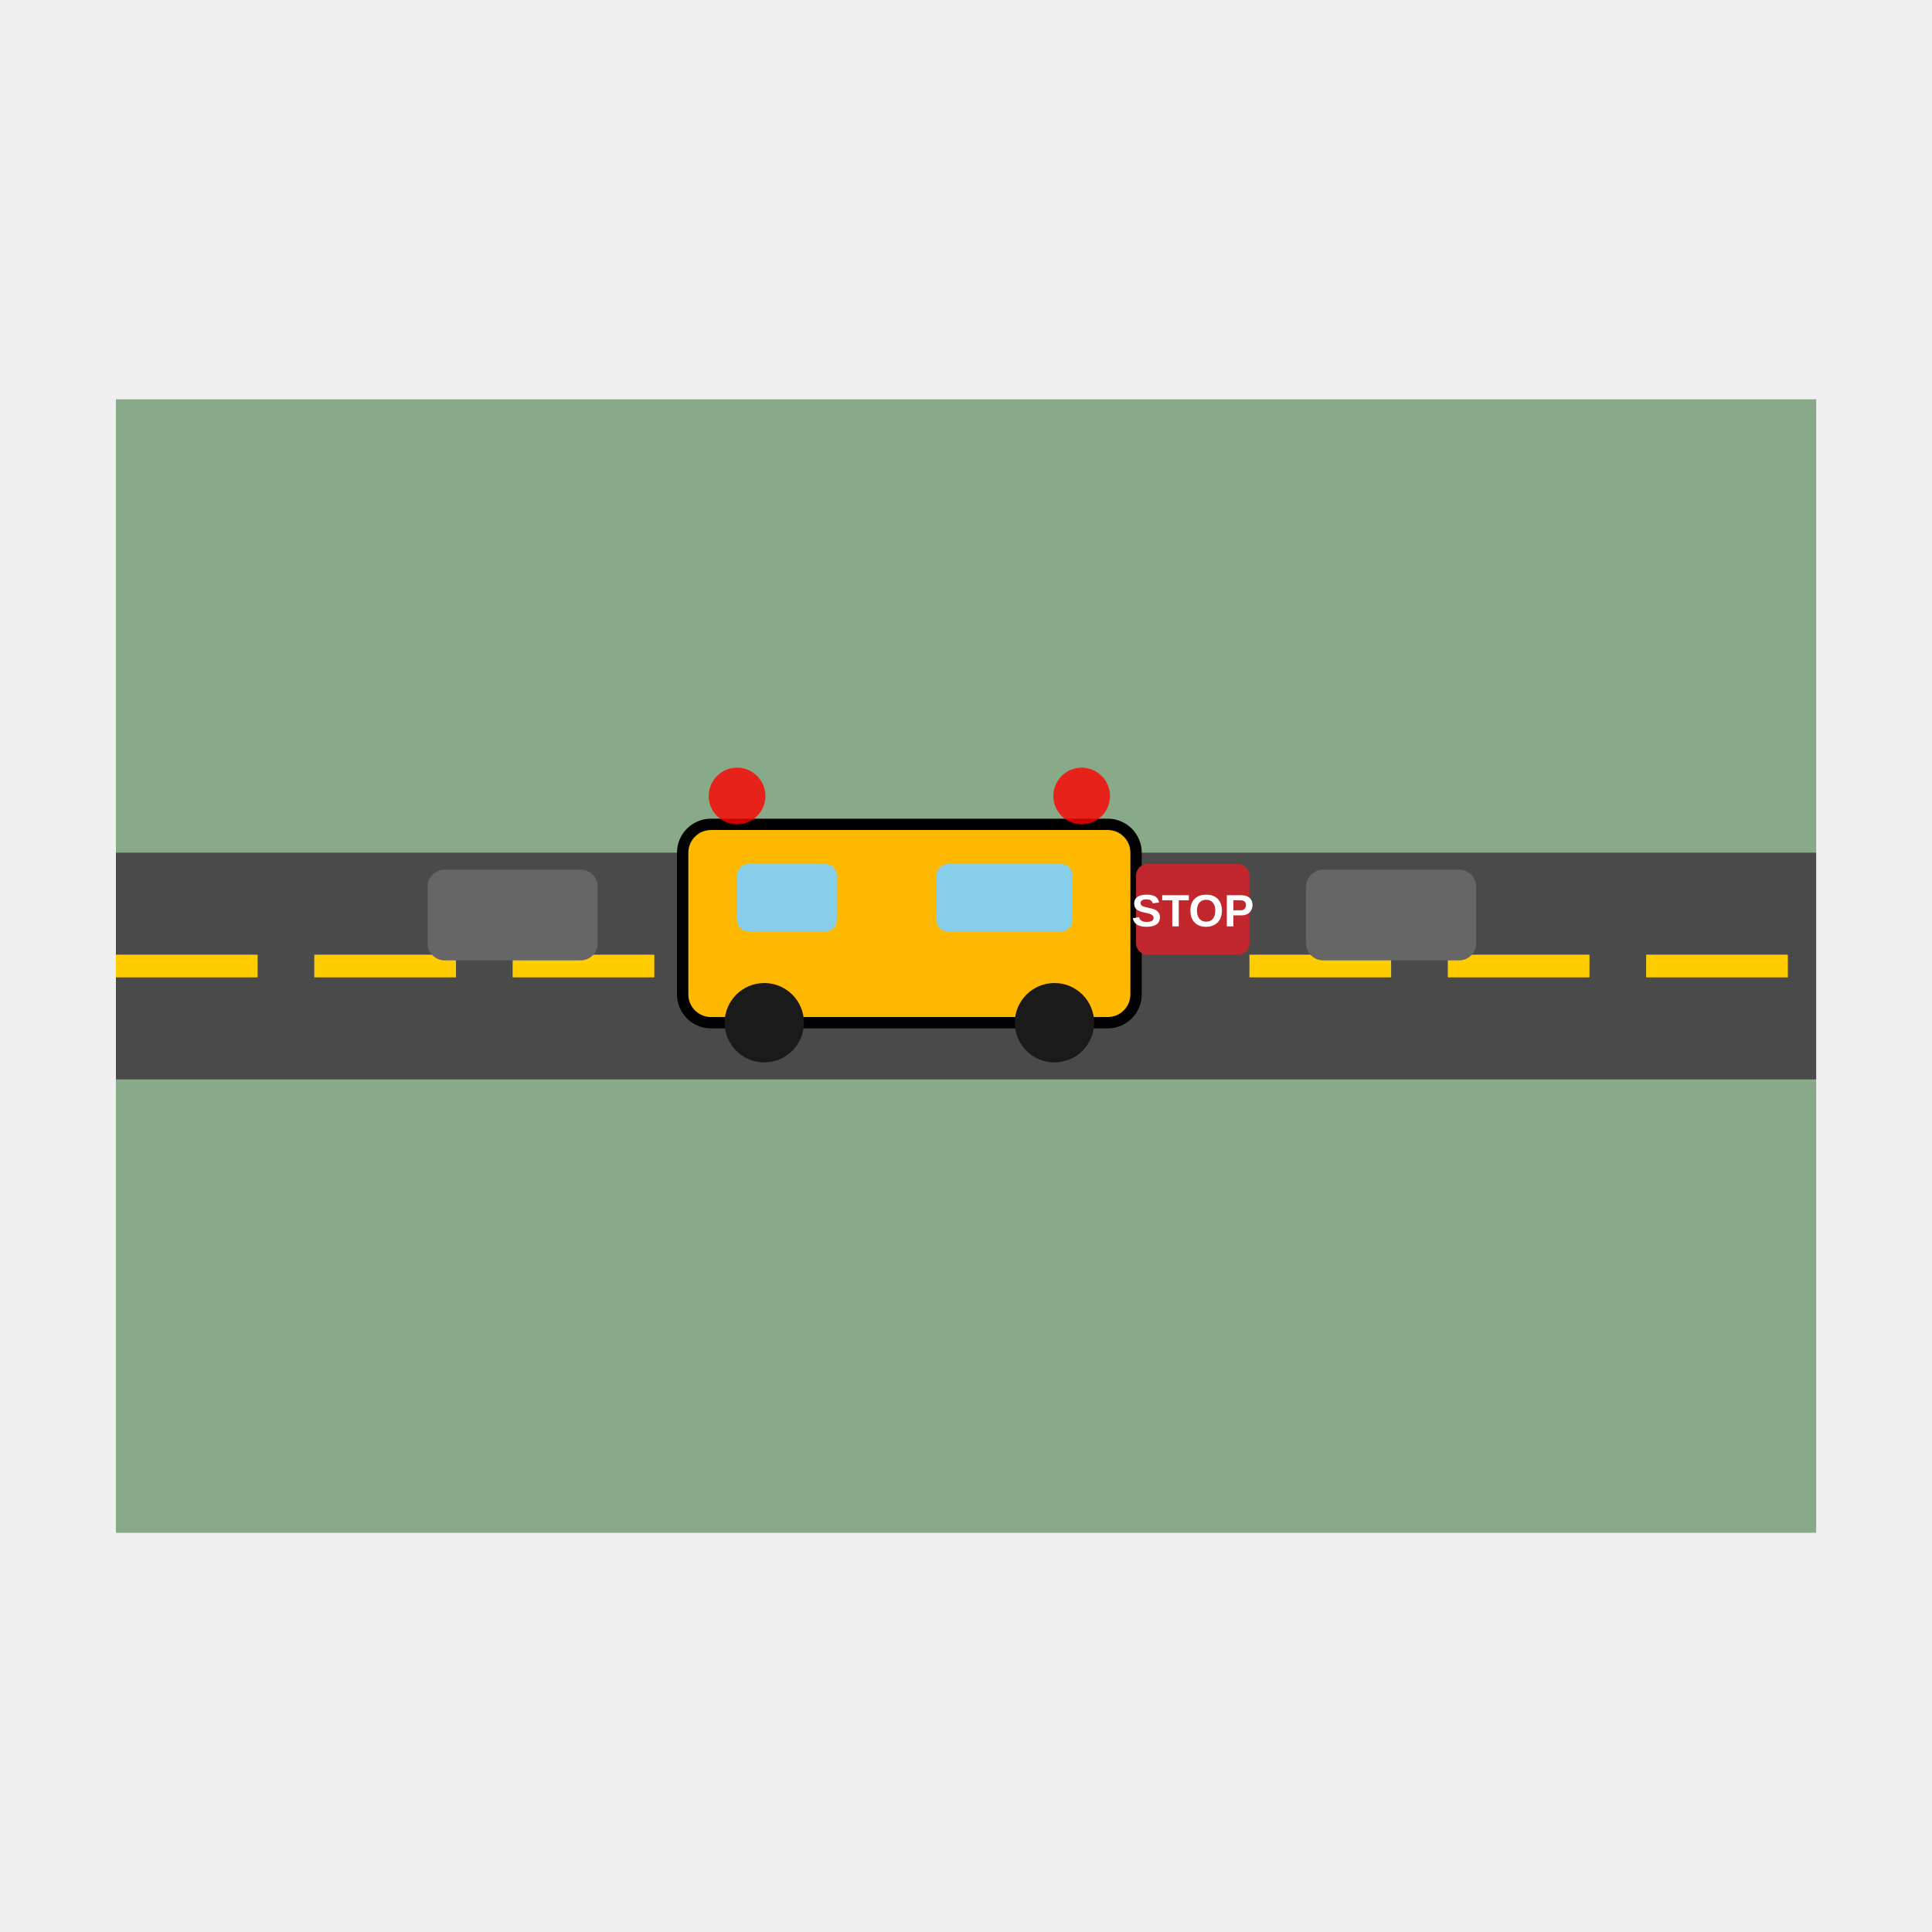
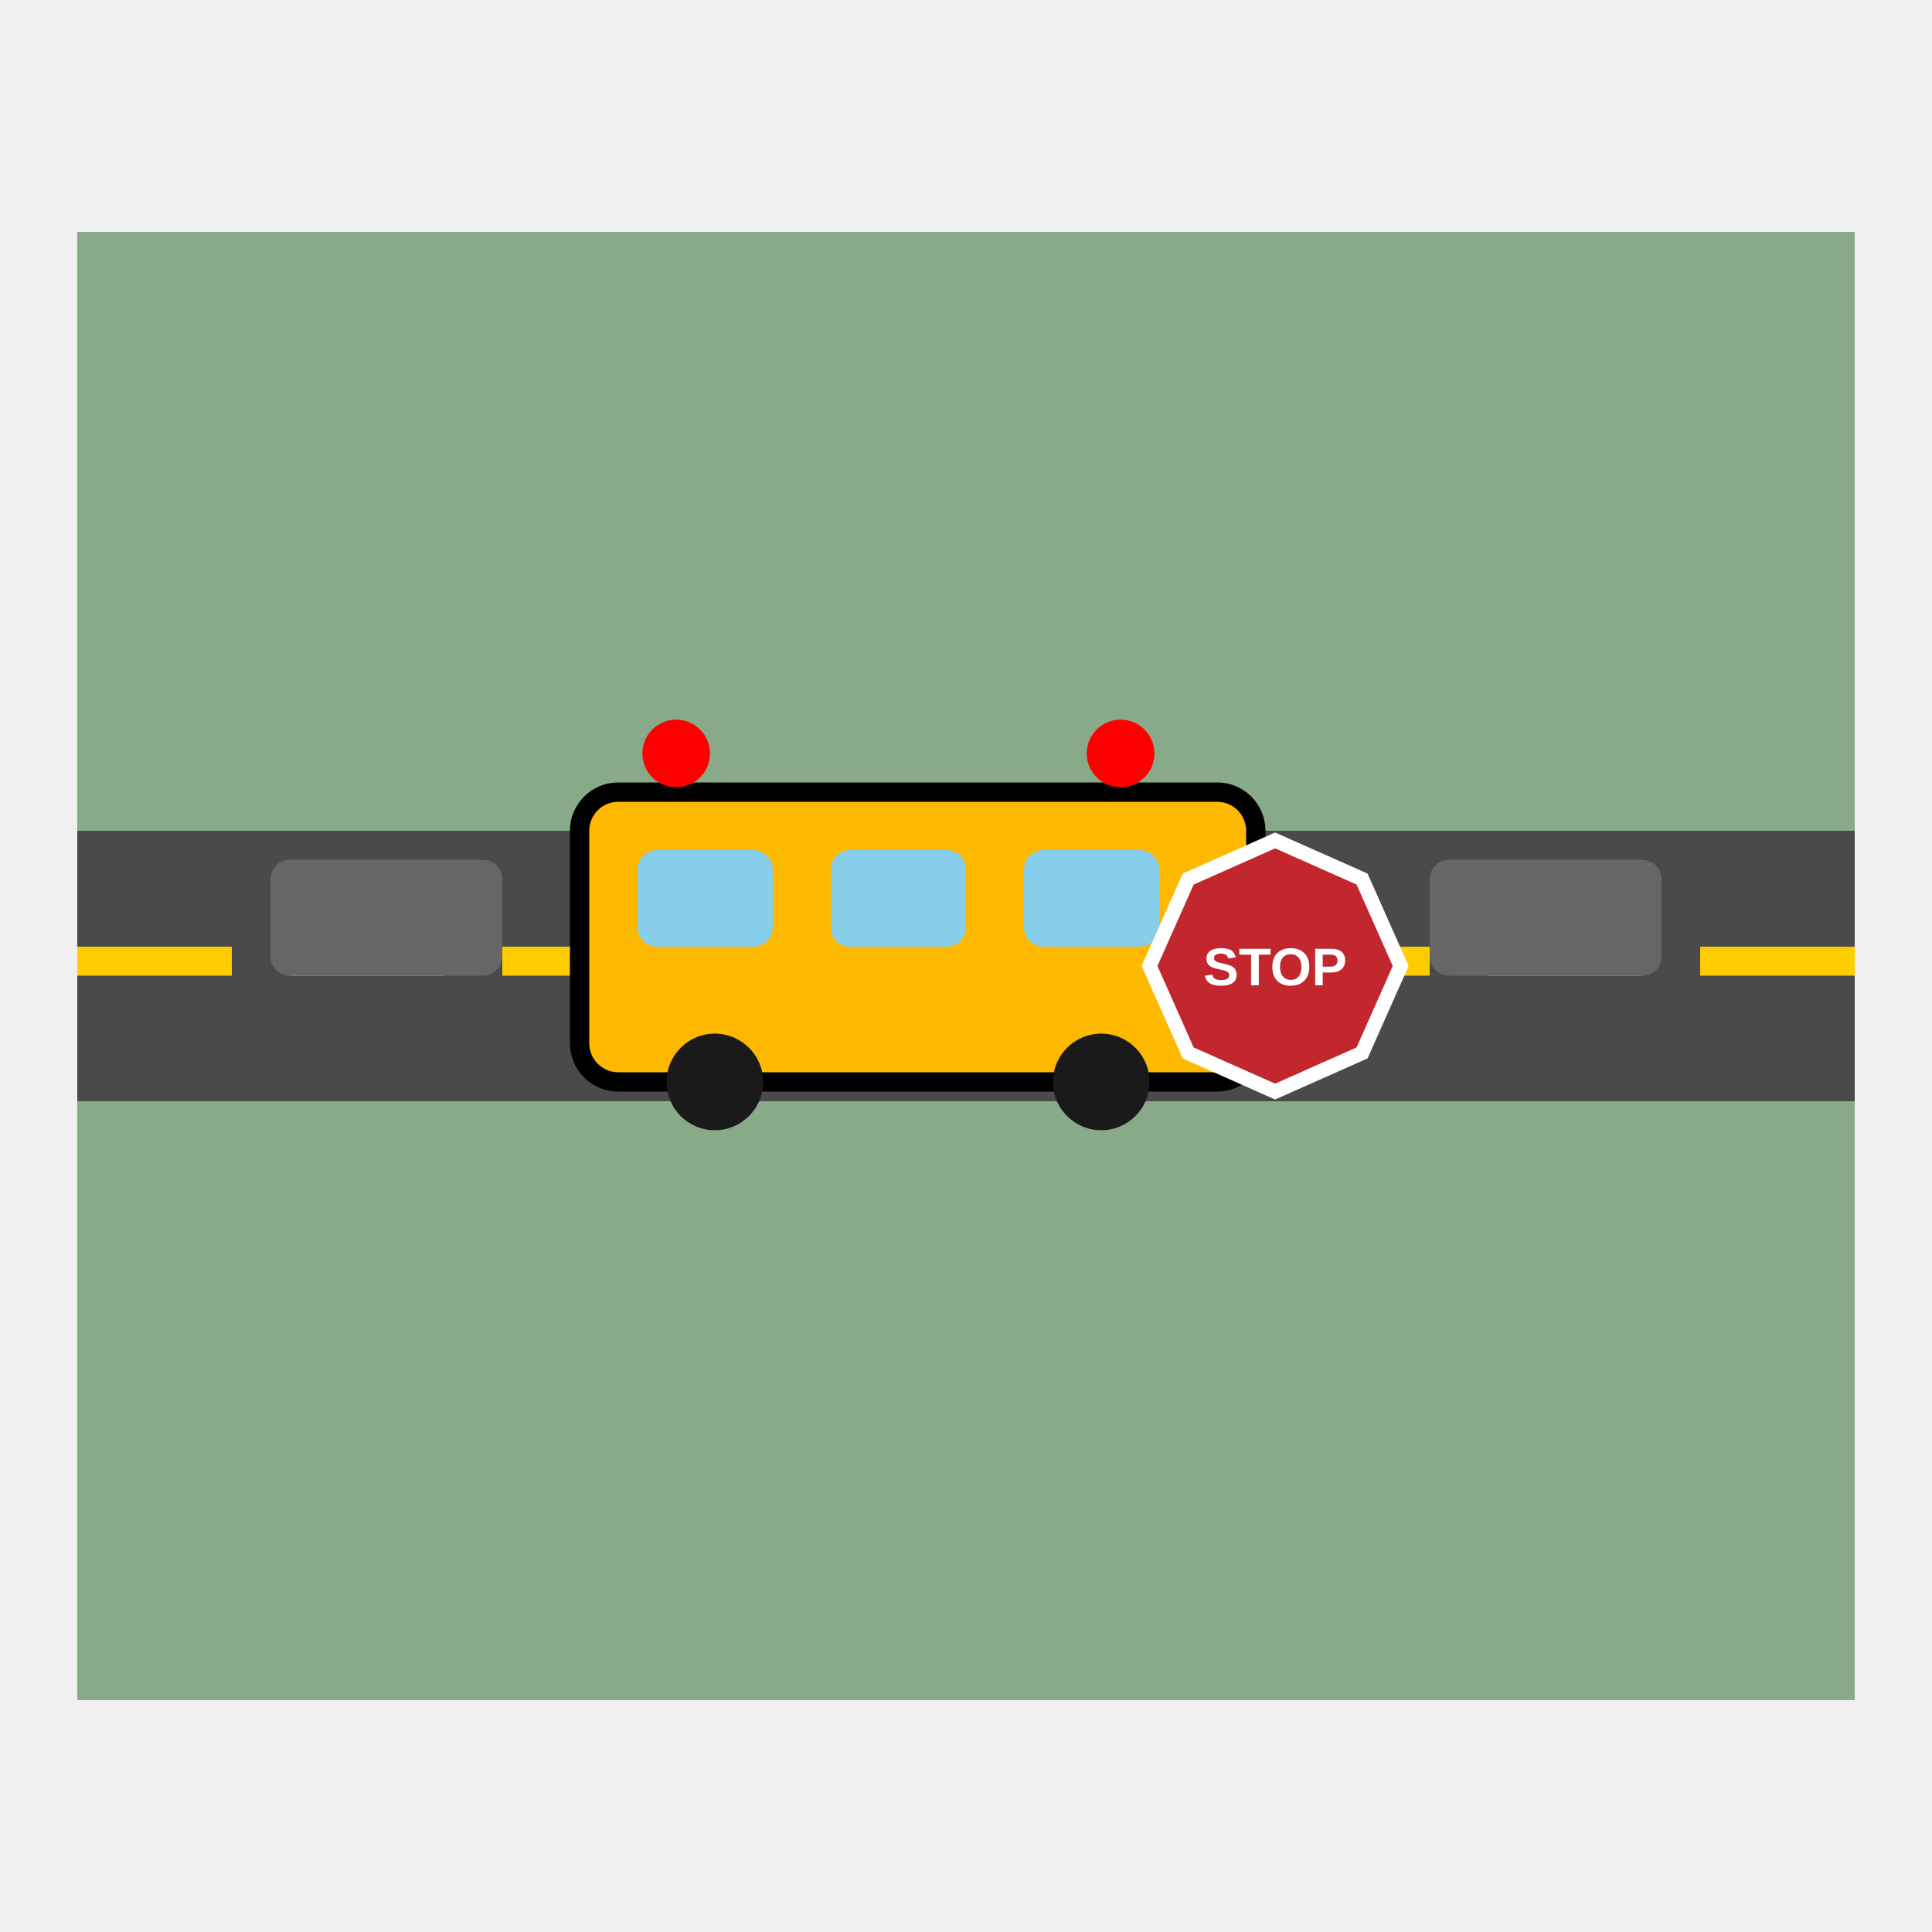
<svg xmlns="http://www.w3.org/2000/svg" viewBox="0 0 200 200" width="200" height="200" role="img" aria-label="INTERSECTION_SCHOOL_BUS_STOPPED">
-   <g transform="translate(12 41.3333) scale(0.5867)">
-     <rect x="0" y="0" width="300" height="200" fill="#88AA88" />
-     <rect x="0" y="80" width="300" height="40" fill="#4A4A4A" />
-     <rect x="0" y="98" width="25" height="4" fill="#FFCC00" />
-     <rect x="35" y="98" width="25" height="4" fill="#FFCC00" />
-     <rect x="70" y="98" width="25" height="4" fill="#FFCC00" />
-     <rect x="200" y="98" width="25" height="4" fill="#FFCC00" />
-     <rect x="235" y="98" width="25" height="4" fill="#FFCC00" />
-     <rect x="270" y="98" width="25" height="4" fill="#FFCC00" />
-     <rect x="100" y="75" width="80" height="35" rx="5" fill="#FFB800" stroke="#000000" stroke-width="2" />
-     <rect x="109.6" y="82" width="17.6" height="11.9" rx="2" fill="#87CEEB" />
-     <rect x="144.8" y="82" width="24" height="11.9" rx="2" fill="#87CEEB" />
-     <circle cx="114.4" cy="110" r="7" fill="#1A1A1A" />
-     <circle cx="165.6" cy="110" r="7" fill="#1A1A1A" />
-     <circle cx="109.6" cy="70" r="5" fill="#FF0000" opacity="0.8" />
-     <circle cx="170.4" cy="70" r="5" fill="#FF0000" opacity="0.8" />
-     <rect x="180" y="82" width="20" height="16" rx="2" fill="#C1272D" />
-     <text x="190" y="93" font-family="Arial, Helvetica, sans-serif" font-size="8" font-weight="900" fill="#FFFFFF" text-anchor="middle">STOP</text>
-     <rect x="55" y="83" width="30" height="16" rx="3" fill="#666666" />
-     <rect x="210" y="83" width="30" height="16" rx="3" fill="#666666" />
-   </g>
+   <rect x="8" y="24" width="184" height="152" fill="#88AA88" />
+   <rect x="8" y="86" width="184" height="28" fill="#4A4A4A" />
+   <rect x="8" y="98" width="16" height="3" fill="#FFCC00" />
+   <rect x="30" y="98" width="16" height="3" fill="#FFCC00" />
+   <rect x="52" y="98" width="16" height="3" fill="#FFCC00" />
+   <rect x="132" y="98" width="16" height="3" fill="#FFCC00" />
+   <rect x="154" y="98" width="16" height="3" fill="#FFCC00" />
+   <rect x="176" y="98" width="16" height="3" fill="#FFCC00" />
+   <rect x="60" y="82" width="70" height="30" rx="4" fill="#FFB800" stroke="#000000" stroke-width="2" />
+   <rect x="66" y="88" width="14" height="10" rx="2" fill="#87CEEB" />
+   <rect x="86" y="88" width="14" height="10" rx="2" fill="#87CEEB" />
+   <rect x="106" y="88" width="14" height="10" rx="2" fill="#87CEEB" />
+   <circle cx="74" cy="112" r="5" fill="#1A1A1A" />
+   <circle cx="114" cy="112" r="5" fill="#1A1A1A" />
+   <circle cx="70" cy="78" r="3.5" fill="#FF0000" />
+   <circle cx="116" cy="78" r="3.5" fill="#FF0000" />
+   <polygon points="132,87 141,91 145,100 141,109 132,113 123,109 119,100 123,91" fill="#C1272D" stroke="#FFFFFF" stroke-width="1.5" />
+   <text x="132" y="102" font-family="Arial, Helvetica, sans-serif" font-size="5.5" font-weight="900" fill="#FFFFFF" text-anchor="middle">STOP</text>
+   <rect x="28" y="89" width="24" height="12" rx="2" fill="#666666" />
+   <rect x="148" y="89" width="24" height="12" rx="2" fill="#666666" />
</svg>
